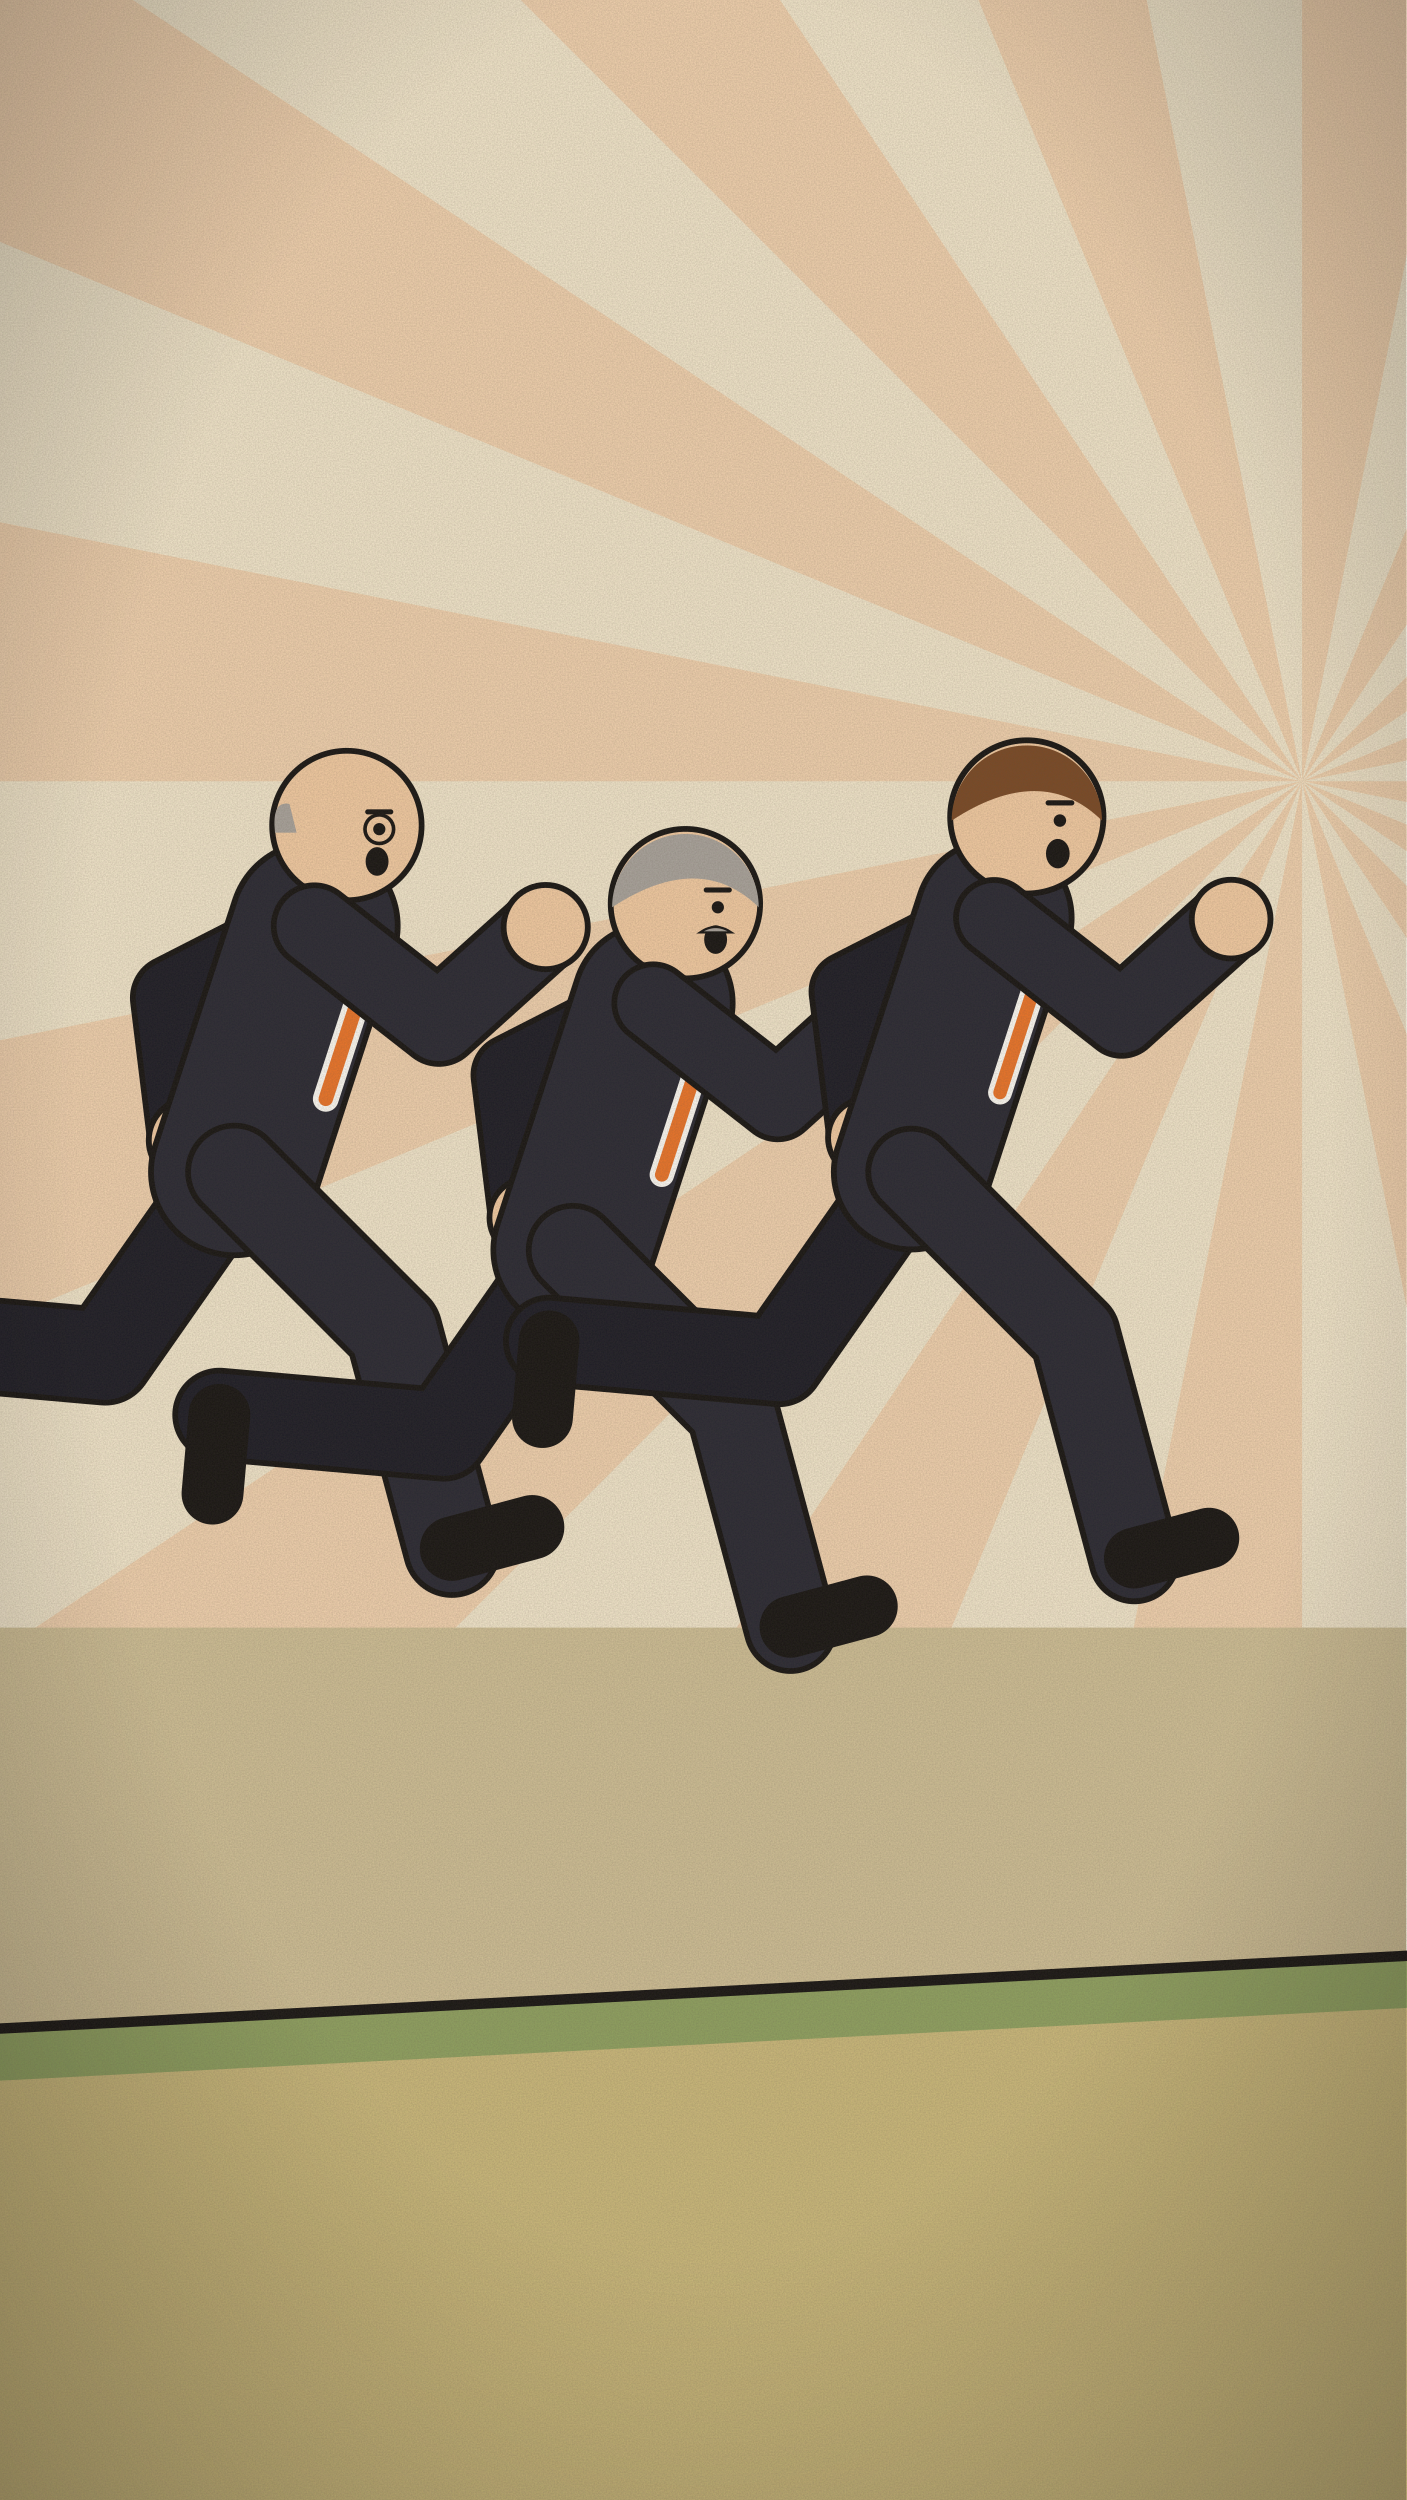
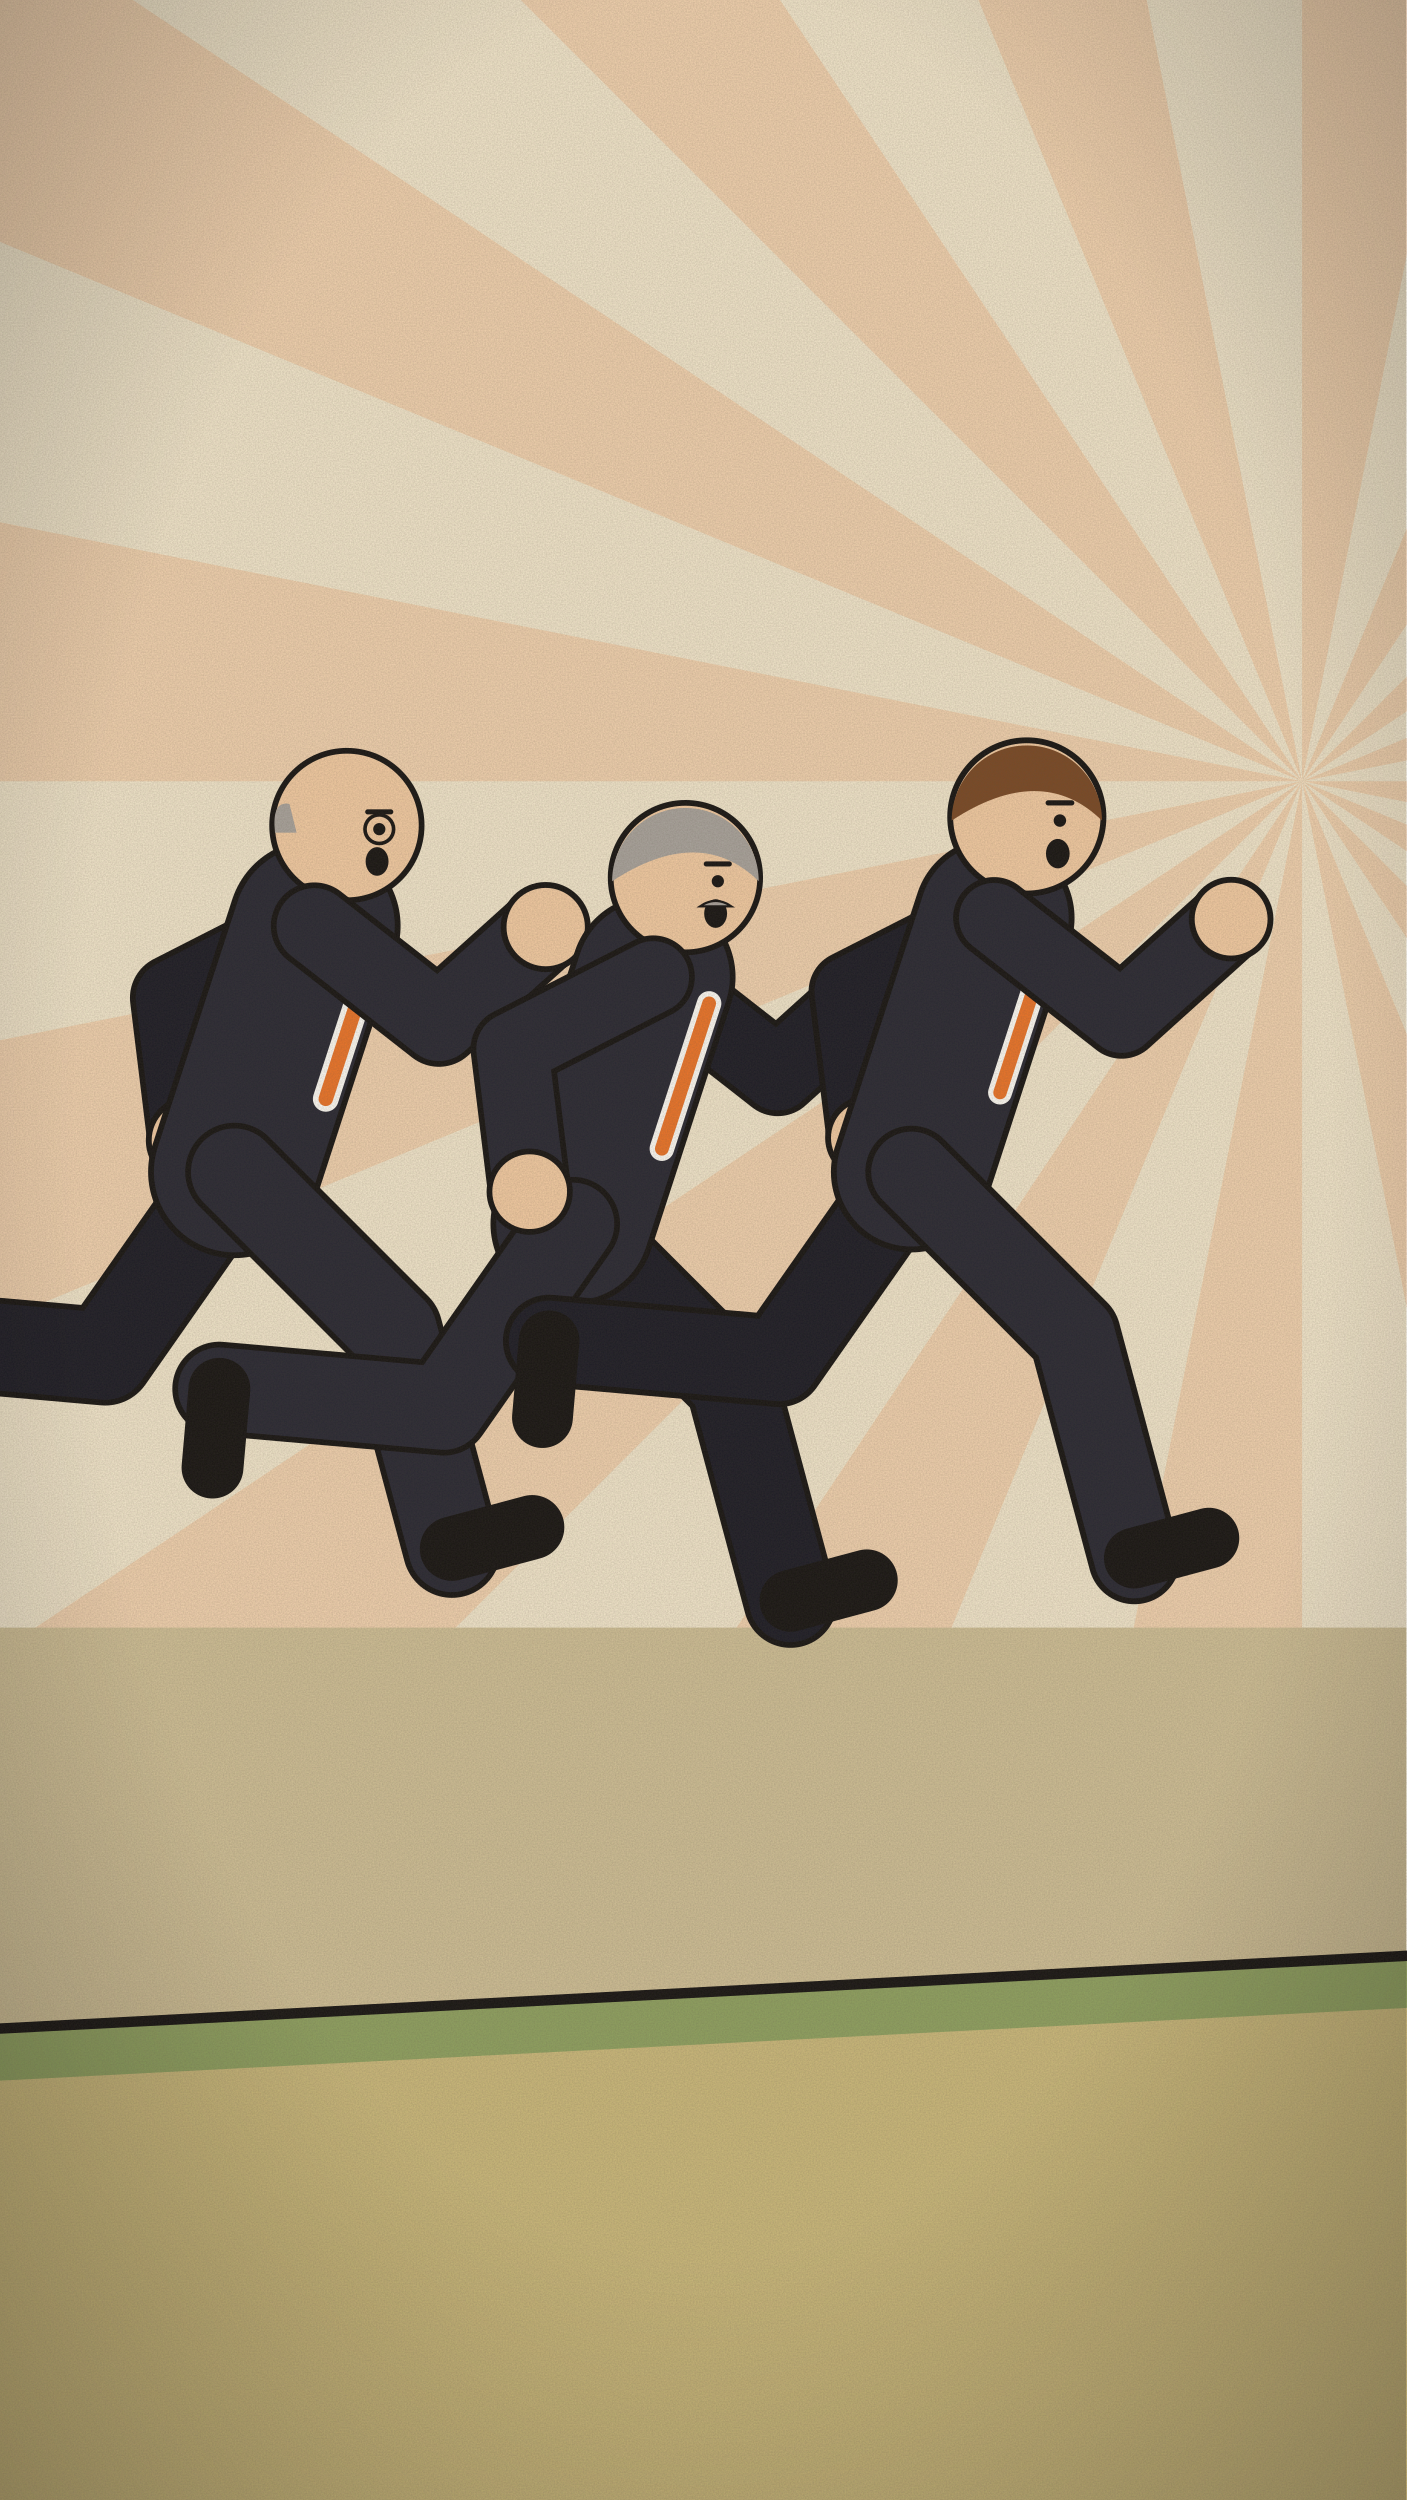
<svg xmlns="http://www.w3.org/2000/svg" viewBox="0 0 1080 1920" width="1080" height="1920">
  <defs>
    <filter id="grain" x="0" y="0" width="100%" height="100%">
      <feTurbulence type="fractalNoise" baseFrequency="0.85" numOctaves="2" seed="7" result="n" />
      <feColorMatrix type="matrix" values="0 0 0 0 0.1  0 0 0 0 0.08  0 0 0 0 0.06  0 0 0 0.22 0" />
    </filter>
    <radialGradient id="vignette" cx="50%" cy="45%" r="75%">
      <stop offset="60%" stop-color="#000" stop-opacity="0" />
      <stop offset="100%" stop-color="#000" stop-opacity="0.28" />
    </radialGradient>
    <radialGradient id="spot" cx="50%" cy="0%" r="100%">
      <stop offset="0%" stop-color="#fff6d8" stop-opacity="0.85" />
      <stop offset="100%" stop-color="#fff6d8" stop-opacity="0" />
    </radialGradient>
    <radialGradient id="glow" cx="50%" cy="50%" r="50%">
      <stop offset="0%" stop-color="#fff3c4" stop-opacity="1" />
      <stop offset="100%" stop-color="#fff3c4" stop-opacity="0" />
    </radialGradient>
  </defs>
  <rect width="1080" height="1920" fill="#efe3c8" />
  <rect x="0" y="0" width="1080" height="1920" fill="#efe3c8" />
  <polygon points="1000,600 3600,600 3550,1107.2" fill="#e8742a" opacity="0.18" />
  <polygon points="1000,600 3402.1,1595 3161.8,2044.5" fill="#e8742a" opacity="0.18" />
  <polygon points="1000,600 2838.5,2438.5 2444.5,2761.8" fill="#e8742a" opacity="0.18" />
  <polygon points="1000,600 1995,3002.1 1507.2,3150" fill="#e8742a" opacity="0.18" />
  <polygon points="1000,600 1000,3200 492.8,3150" fill="#e8742a" opacity="0.18" />
  <polygon points="1000,600 5,3002.1 -444.5,2761.8" fill="#e8742a" opacity="0.18" />
  <polygon points="1000,600 -838.5,2438.5 -1161.8,2044.5" fill="#e8742a" opacity="0.18" />
  <polygon points="1000,600 -1402.1,1595 -1550,1107.2" fill="#e8742a" opacity="0.18" />
  <polygon points="1000,600 -1600,600 -1550,92.8" fill="#e8742a" opacity="0.18" />
  <polygon points="1000,600 -1402.1,-395 -1161.8,-844.5" fill="#e8742a" opacity="0.18" />
  <polygon points="1000,600 -838.5,-1238.5 -444.5,-1561.8" fill="#e8742a" opacity="0.18" />
  <polygon points="1000,600 5,-1802.1 492.8,-1950" fill="#e8742a" opacity="0.18" />
  <polygon points="1000,600 1000,-2000 1507.2,-1950" fill="#e8742a" opacity="0.18" />
  <polygon points="1000,600 1995,-1802.1 2444.5,-1561.8" fill="#e8742a" opacity="0.18" />
  <polygon points="1000,600 2838.5,-1238.5 3161.8,-844.5" fill="#e8742a" opacity="0.18" />
  <polygon points="1000,600 3402.1,-395 3550,92.8" fill="#e8742a" opacity="0.18" />
  <rect x="0" y="1250" width="1080" height="1920" fill="#cdbd94" />
  <path d="M 180 900 L 80.8 1041.7 L -91.5 1026.6" fill="none" stroke="#1a1714" stroke-width="75.5" stroke-linecap="round" stroke-linejoin="round" />
  <path d="M 180 900 L 80.8 1041.7 L -91.5 1026.6" fill="none" stroke="#1f1e26" stroke-width="66.7" stroke-linecap="round" stroke-linejoin="round" />
  <line x1="-91.5" y1="1026.6" x2="-97.1" y2="1090.1" stroke="#1a1714" stroke-width="49.4" stroke-linecap="round" />
  <line x1="-91.5" y1="1026.6" x2="-97.1" y2="1090.1" stroke="#1a1714" stroke-width="40.6" stroke-linecap="round" />
  <path d="M 241.4 711.1 L 133.2 766.3 L 146.6 875.8" fill="none" stroke="#1a1714" stroke-width="66.8" stroke-linecap="round" stroke-linejoin="round" />
  <path d="M 241.4 711.1 L 133.2 766.3 L 146.6 875.8" fill="none" stroke="#1f1e26" stroke-width="58" stroke-linecap="round" stroke-linejoin="round" />
  <circle cx="146.6" cy="875.8" r="34.6" fill="#1a1714" />
  <circle cx="146.6" cy="875.8" r="30.1" fill="#f0c9a0" />
  <line x1="180" y1="900" x2="241.4" y2="711.1" stroke="#1a1714" stroke-width="132.5" stroke-linecap="round" />
  <line x1="180" y1="900" x2="241.4" y2="711.1" stroke="#2b2a33" stroke-width="123.6" stroke-linecap="round" />
  <line x1="286.5" y1="732.3" x2="250.2" y2="843.9" stroke="#fbf8f1" stroke-width="19.8" stroke-linecap="round" />
  <line x1="286.5" y1="732.3" x2="250.2" y2="843.9" stroke="#e8742a" stroke-width="11.1" stroke-linecap="round" />
  <circle cx="266.4" cy="634" r="59.6" fill="#1a1714" />
  <circle cx="266.4" cy="634" r="55.2" fill="#f0c9a0" />
  <path d="M 211.2 639.5 Q 208.5 614.7 222.3 617.4 L 227.8 639.5 Z" fill="#a8a29a" />
  <circle cx="291.3" cy="636.8" r="4.7" fill="#1a1714" />
  <line x1="282.4" y1="623.5" x2="300.1" y2="623.5" stroke="#1a1714" stroke-width="3.9" stroke-linecap="round" />
  <ellipse cx="289.6" cy="661.6" rx="8.8" ry="11" fill="#1a1714" />
  <circle cx="291.3" cy="636.8" r="11" fill="none" stroke="#1a1714" stroke-width="2.8" />
  <path d="M 180 900 L 302.3 1022.3 L 347.1 1189.4" fill="none" stroke="#1a1714" stroke-width="75.5" stroke-linecap="round" stroke-linejoin="round" />
  <path d="M 180 900 L 302.3 1022.3 L 347.1 1189.4" fill="none" stroke="#2b2a33" stroke-width="66.7" stroke-linecap="round" stroke-linejoin="round" />
  <line x1="347.1" y1="1189.4" x2="408.7" y2="1172.9" stroke="#1a1714" stroke-width="49.4" stroke-linecap="round" />
  <line x1="347.1" y1="1189.4" x2="408.7" y2="1172.9" stroke="#1a1714" stroke-width="40.6" stroke-linecap="round" />
  <path d="M 241.4 711.1 L 337.1 785.9 L 419.1 712" fill="none" stroke="#1a1714" stroke-width="66.8" stroke-linecap="round" stroke-linejoin="round" />
  <path d="M 241.4 711.1 L 337.1 785.9 L 419.1 712" fill="none" stroke="#2b2a33" stroke-width="58" stroke-linecap="round" stroke-linejoin="round" />
  <circle cx="419.1" cy="712" r="34.6" fill="#1a1714" />
  <circle cx="419.1" cy="712" r="30.1" fill="#f0c9a0" />
-   <path d="M 440 960 L 340.8 1101.7 L 168.5 1086.6" fill="none" stroke="#1a1714" stroke-width="72.3" stroke-linecap="round" stroke-linejoin="round" />
-   <path d="M 440 960 L 340.8 1101.7 L 168.5 1086.6" fill="none" stroke="#1f1e26" stroke-width="63.5" stroke-linecap="round" stroke-linejoin="round" />
-   <line x1="168.5" y1="1086.6" x2="163.2" y2="1147.1" stroke="#1a1714" stroke-width="47.5" stroke-linecap="round" />
-   <line x1="168.5" y1="1086.6" x2="163.2" y2="1147.1" stroke="#1a1714" stroke-width="38.6" stroke-linecap="round" />
-   <path d="M 501.6 770.4 L 393.4 825.6 L 406.8 935.2" fill="none" stroke="#1a1714" stroke-width="64" stroke-linecap="round" stroke-linejoin="round" />
-   <path d="M 501.6 770.4 L 393.4 825.6 L 406.8 935.2" fill="none" stroke="#1f1e26" stroke-width="55.2" stroke-linecap="round" stroke-linejoin="round" />
-   <circle cx="406.8" cy="935.2" r="33.1" fill="#1a1714" />
-   <circle cx="406.8" cy="935.2" r="28.7" fill="#f0c9a0" />
-   <line x1="440" y1="960" x2="501.6" y2="770.4" stroke="#1a1714" stroke-width="126.6" stroke-linecap="round" />
-   <line x1="440" y1="960" x2="501.6" y2="770.4" stroke="#2b2a33" stroke-width="117.8" stroke-linecap="round" />
-   <line x1="544.6" y1="790.6" x2="508.3" y2="902.2" stroke="#fbf8f1" stroke-width="18.8" stroke-linecap="round" />
-   <line x1="544.6" y1="790.6" x2="508.3" y2="902.2" stroke="#e8742a" stroke-width="10.6" stroke-linecap="round" />
-   <circle cx="526.4" cy="694" r="59.6" fill="#1a1714" />
-   <circle cx="526.4" cy="694" r="55.2" fill="#f0c9a0" />
-   <path d="M 470.1 696.8 A 56.3 56.3 0 0 1 582.7 696.8 Q 537.5 652.6 470.1 696.8 Z" fill="#a8a29a" />
-   <circle cx="551.3" cy="696.8" r="4.7" fill="#1a1714" />
-   <line x1="542.4" y1="683.5" x2="560.1" y2="683.5" stroke="#1a1714" stroke-width="3.9" stroke-linecap="round" />
-   <ellipse cx="549.6" cy="721.6" rx="8.8" ry="11" fill="#1a1714" />
-   <path d="M 537.5 716.1 Q 549.6 707.8 561.8 716.1 Z" fill="#a8a29a" stroke="#1a1714" stroke-width="1.7" />
-   <path d="M 440 960 L 562.3 1082.3 L 607.1 1249.4" fill="none" stroke="#1a1714" stroke-width="72.3" stroke-linecap="round" stroke-linejoin="round" />
-   <path d="M 440 960 L 562.3 1082.3 L 607.1 1249.4" fill="none" stroke="#2b2a33" stroke-width="63.5" stroke-linecap="round" stroke-linejoin="round" />
-   <line x1="607.1" y1="1249.4" x2="665.7" y2="1233.7" stroke="#1a1714" stroke-width="47.5" stroke-linecap="round" />
-   <line x1="607.1" y1="1249.4" x2="665.7" y2="1233.7" stroke="#1a1714" stroke-width="38.6" stroke-linecap="round" />
-   <path d="M 501.6 770.4 L 597.3 845.2 L 679.3 771.3" fill="none" stroke="#1a1714" stroke-width="64" stroke-linecap="round" stroke-linejoin="round" />
-   <path d="M 501.6 770.4 L 597.3 845.2 L 679.3 771.3" fill="none" stroke="#2b2a33" stroke-width="55.2" stroke-linecap="round" stroke-linejoin="round" />
-   <circle cx="679.3" cy="771.3" r="33.1" fill="#1a1714" />
-   <circle cx="679.3" cy="771.3" r="28.7" fill="#f0c9a0" />
+   <path d="M 440 940 L 562.3 1062.3 L 607.1 1229.4" fill="none" stroke="#1a1714" stroke-width="72.3" stroke-linecap="round" stroke-linejoin="round" />
+   <path d="M 440 940 L 562.3 1062.3 L 607.1 1229.4" fill="none" stroke="#1f1e26" stroke-width="63.5" stroke-linecap="round" stroke-linejoin="round" />
+   <line x1="607.1" y1="1229.4" x2="665.7" y2="1213.7" stroke="#1a1714" stroke-width="47.5" stroke-linecap="round" />
+   <line x1="607.1" y1="1229.4" x2="665.7" y2="1213.7" stroke="#1a1714" stroke-width="38.6" stroke-linecap="round" />
+   <path d="M 501.6 750.4 L 597.3 825.2 L 679.3 751.3" fill="none" stroke="#1a1714" stroke-width="64" stroke-linecap="round" stroke-linejoin="round" />
+   <path d="M 501.6 750.4 L 597.3 825.2 L 679.3 751.3" fill="none" stroke="#1f1e26" stroke-width="55.2" stroke-linecap="round" stroke-linejoin="round" />
+   <circle cx="679.3" cy="751.3" r="33.1" fill="#1a1714" />
+   <circle cx="679.3" cy="751.3" r="28.7" fill="#f0c9a0" />
+   <line x1="440" y1="940" x2="501.6" y2="750.4" stroke="#1a1714" stroke-width="126.6" stroke-linecap="round" />
+   <line x1="440" y1="940" x2="501.6" y2="750.4" stroke="#2b2a33" stroke-width="117.8" stroke-linecap="round" />
+   <line x1="544.6" y1="770.6" x2="508.3" y2="882.2" stroke="#fbf8f1" stroke-width="18.8" stroke-linecap="round" />
+   <line x1="544.6" y1="770.6" x2="508.3" y2="882.2" stroke="#e8742a" stroke-width="10.6" stroke-linecap="round" />
+   <circle cx="526.4" cy="674" r="59.6" fill="#1a1714" />
+   <circle cx="526.4" cy="674" r="55.2" fill="#f0c9a0" />
+   <path d="M 470.1 676.8 A 56.3 56.3 0 0 1 582.7 676.8 Q 537.5 632.6 470.1 676.8 Z" fill="#a8a29a" />
+   <circle cx="551.3" cy="676.8" r="4.7" fill="#1a1714" />
+   <line x1="542.4" y1="663.5" x2="560.1" y2="663.5" stroke="#1a1714" stroke-width="3.9" stroke-linecap="round" />
+   <ellipse cx="549.6" cy="701.6" rx="8.8" ry="11" fill="#1a1714" />
+   <path d="M 537.5 696.1 Q 549.6 687.8 561.8 696.1 Z" fill="#a8a29a" stroke="#1a1714" stroke-width="1.7" />
+   <path d="M 440 940 L 340.8 1081.7 L 168.5 1066.6" fill="none" stroke="#1a1714" stroke-width="72.3" stroke-linecap="round" stroke-linejoin="round" />
+   <path d="M 440 940 L 340.8 1081.7 L 168.5 1066.6" fill="none" stroke="#2b2a33" stroke-width="63.5" stroke-linecap="round" stroke-linejoin="round" />
+   <line x1="168.5" y1="1066.6" x2="163.2" y2="1127.1" stroke="#1a1714" stroke-width="47.5" stroke-linecap="round" />
+   <line x1="168.5" y1="1066.6" x2="163.2" y2="1127.1" stroke="#1a1714" stroke-width="38.6" stroke-linecap="round" />
+   <path d="M 501.6 750.4 L 393.4 805.6 L 406.8 915.2" fill="none" stroke="#1a1714" stroke-width="64" stroke-linecap="round" stroke-linejoin="round" />
+   <path d="M 501.6 750.4 L 393.4 805.6 L 406.8 915.2" fill="none" stroke="#2b2a33" stroke-width="55.2" stroke-linecap="round" stroke-linejoin="round" />
+   <circle cx="406.8" cy="915.2" r="33.1" fill="#1a1714" />
+   <circle cx="406.8" cy="915.2" r="28.7" fill="#f0c9a0" />
  <path d="M 700 900 L 598.3 1045.2 L 421.7 1029.8" fill="none" stroke="#1a1714" stroke-width="70.9" stroke-linecap="round" stroke-linejoin="round" />
  <path d="M 700 900 L 598.3 1045.2 L 421.7 1029.8" fill="none" stroke="#1f1e26" stroke-width="61.8" stroke-linecap="round" stroke-linejoin="round" />
  <line x1="421.7" y1="1029.8" x2="416.6" y2="1088.7" stroke="#1a1714" stroke-width="46.7" stroke-linecap="round" />
  <line x1="421.7" y1="1029.8" x2="416.6" y2="1088.7" stroke="#1a1714" stroke-width="37.6" stroke-linecap="round" />
  <path d="M 763.4 705 L 652.4 761.5 L 666.2 873.8" fill="none" stroke="#1a1714" stroke-width="62.8" stroke-linecap="round" stroke-linejoin="round" />
  <path d="M 763.4 705 L 652.4 761.5 L 666.2 873.8" fill="none" stroke="#1f1e26" stroke-width="53.8" stroke-linecap="round" stroke-linejoin="round" />
  <circle cx="666.2" cy="873.8" r="32.5" fill="#1a1714" />
  <circle cx="666.2" cy="873.8" r="28" fill="#f0c9a0" />
  <line x1="700" y1="900" x2="763.4" y2="705" stroke="#1a1714" stroke-width="123.7" stroke-linecap="round" />
  <line x1="700" y1="900" x2="763.4" y2="705" stroke="#2b2a33" stroke-width="114.7" stroke-linecap="round" />
  <line x1="805.2" y1="724.6" x2="768" y2="839.1" stroke="#fbf8f1" stroke-width="18.3" stroke-linecap="round" />
  <line x1="805.2" y1="724.6" x2="768" y2="839.1" stroke="#e8742a" stroke-width="10.3" stroke-linecap="round" />
  <circle cx="788.6" cy="627.4" r="61.1" fill="#1a1714" />
  <circle cx="788.6" cy="627.4" r="56.6" fill="#f0c9a0" />
  <path d="M 730.9 630.2 A 57.7 57.7 0 0 1 846.3 630.2 Q 799.9 584.9 730.9 630.2 Z" fill="#7a4a26" />
  <circle cx="814" cy="630.2" r="4.8" fill="#1a1714" />
  <line x1="805" y1="616.6" x2="823.1" y2="616.6" stroke="#1a1714" stroke-width="4" stroke-linecap="round" />
  <ellipse cx="812.4" cy="655.6" rx="9.1" ry="11.3" fill="#1a1714" />
  <path d="M 700 900 L 825.4 1025.4 L 871.2 1196.6" fill="none" stroke="#1a1714" stroke-width="70.9" stroke-linecap="round" stroke-linejoin="round" />
  <path d="M 700 900 L 825.4 1025.4 L 871.2 1196.6" fill="none" stroke="#2b2a33" stroke-width="61.8" stroke-linecap="round" stroke-linejoin="round" />
  <line x1="871.2" y1="1196.6" x2="928.4" y2="1181.3" stroke="#1a1714" stroke-width="46.7" stroke-linecap="round" />
  <line x1="871.2" y1="1196.6" x2="928.4" y2="1181.3" stroke="#1a1714" stroke-width="37.6" stroke-linecap="round" />
  <path d="M 763.4 705 L 861.4 781.7 L 945.5 705.9" fill="none" stroke="#1a1714" stroke-width="62.8" stroke-linecap="round" stroke-linejoin="round" />
  <path d="M 763.4 705 L 861.4 781.7 L 945.5 705.9" fill="none" stroke="#2b2a33" stroke-width="53.8" stroke-linecap="round" stroke-linejoin="round" />
  <circle cx="945.5" cy="705.9" r="32.5" fill="#1a1714" />
  <circle cx="945.5" cy="705.9" r="28" fill="#f0c9a0" />
  <g transform="translate(0 0)">
    <polygon points="-40,1560 1120,1500 1120,1920 -40,1920" fill="#8fa060" stroke="#1a1714" stroke-width="8" />
    <polygon points="-40,1600 1120,1540 1120,1920 -40,1920" fill="#c9b77a" />
  </g>
  <rect width="1080" height="1920" fill="url(#vignette)" />
  <rect width="1080" height="1920" filter="url(#grain)" />
</svg>
